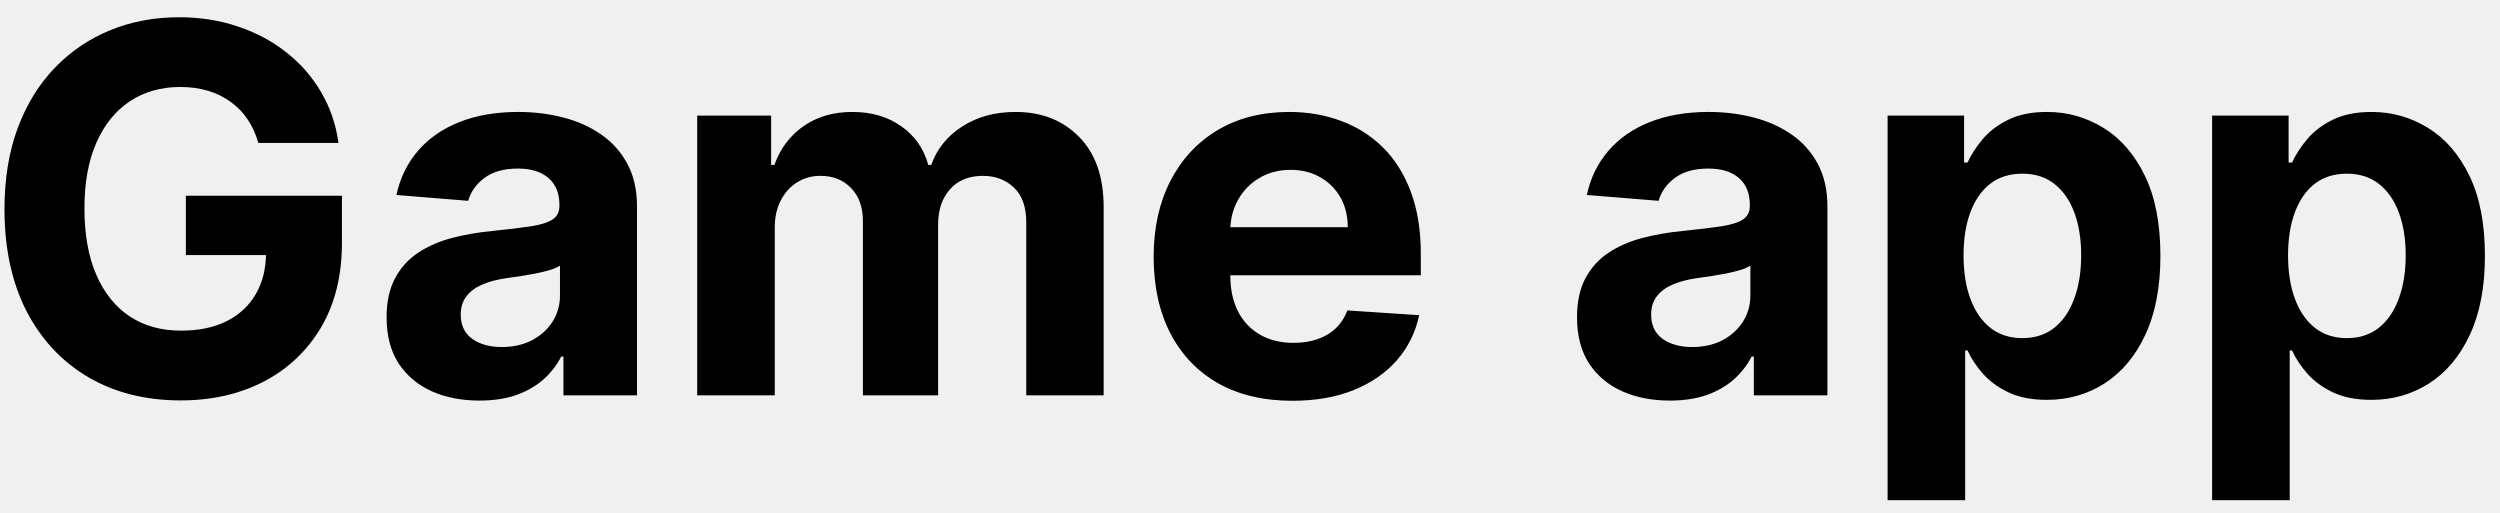
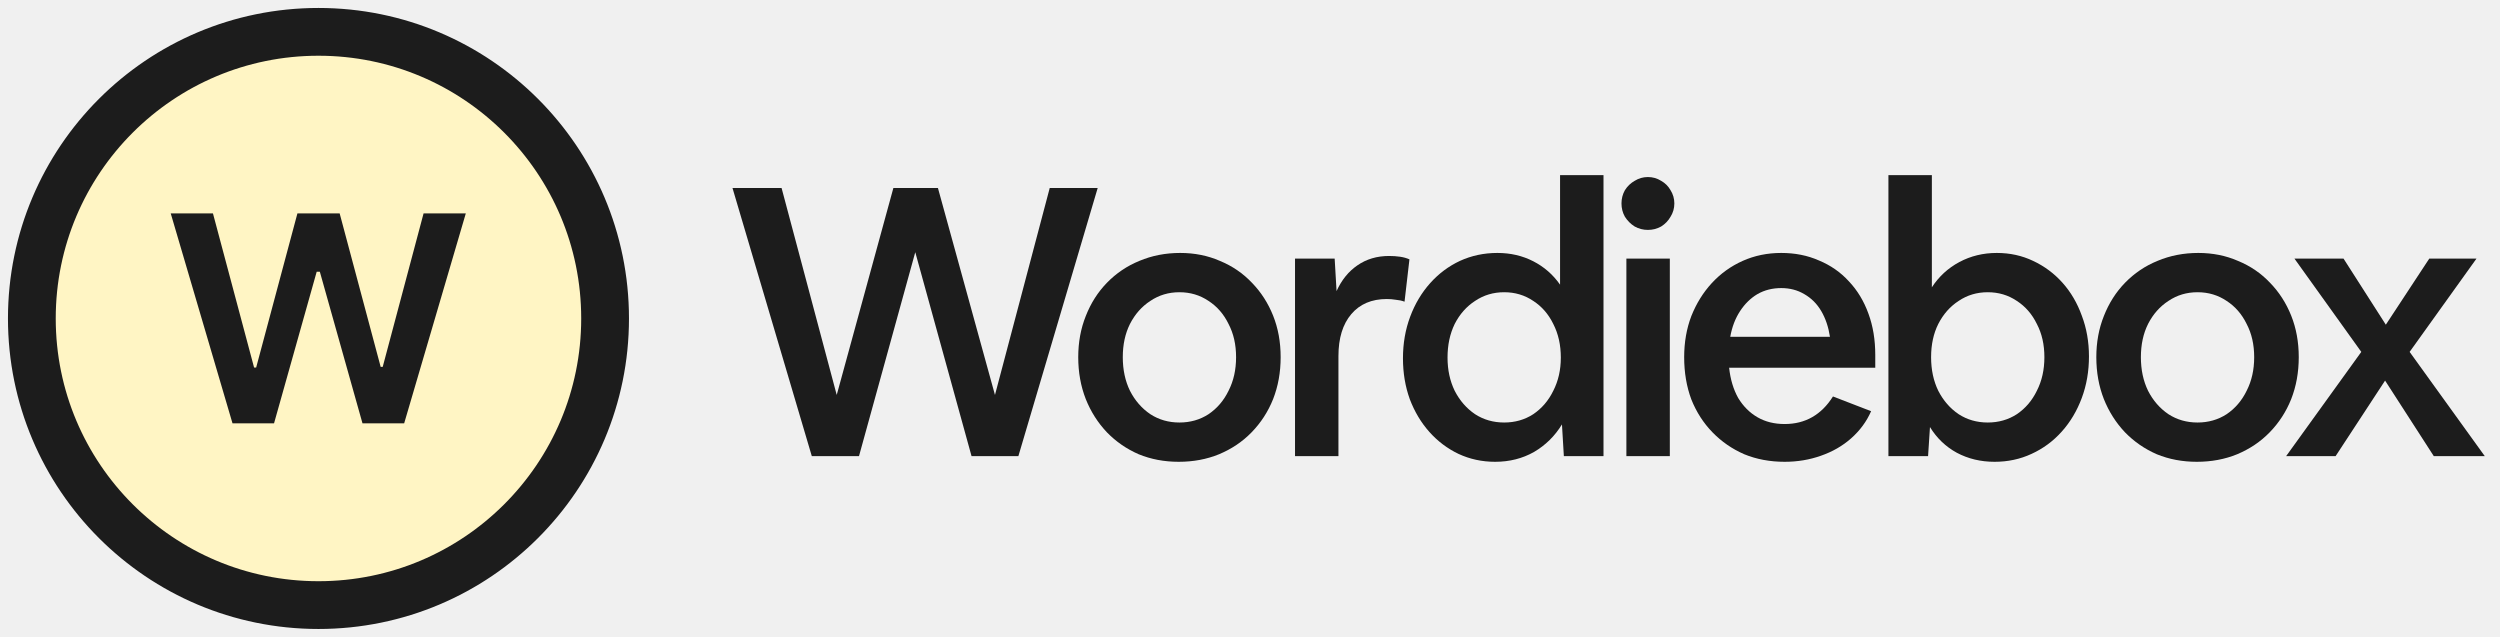
- <svg xmlns="http://www.w3.org/2000/svg" width="117" height="24" viewBox="0 0 117 24" fill="none">
-   <path d="M12.091 6.688C11.972 6.273 11.804 5.906 11.588 5.588C11.372 5.264 11.108 4.991 10.796 4.77C10.489 4.543 10.136 4.369 9.739 4.25C9.347 4.131 8.912 4.071 8.435 4.071C7.543 4.071 6.759 4.293 6.082 4.736C5.412 5.179 4.889 5.824 4.514 6.67C4.139 7.511 3.952 8.54 3.952 9.756C3.952 10.972 4.136 12.006 4.506 12.858C4.875 13.71 5.398 14.361 6.074 14.81C6.75 15.253 7.548 15.474 8.469 15.474C9.304 15.474 10.017 15.327 10.608 15.031C11.204 14.73 11.659 14.307 11.972 13.761C12.29 13.216 12.449 12.571 12.449 11.827L13.199 11.938H8.699V9.159H16.003V11.358C16.003 12.892 15.679 14.21 15.031 15.312C14.383 16.409 13.492 17.256 12.355 17.852C11.219 18.443 9.918 18.739 8.452 18.739C6.815 18.739 5.378 18.378 4.139 17.656C2.901 16.929 1.935 15.898 1.241 14.562C0.554 13.222 0.21 11.631 0.21 9.79C0.21 8.375 0.415 7.114 0.824 6.006C1.239 4.892 1.818 3.949 2.562 3.176C3.307 2.403 4.173 1.815 5.162 1.412C6.151 1.009 7.222 0.807 8.375 0.807C9.364 0.807 10.284 0.952 11.136 1.241C11.989 1.526 12.744 1.929 13.403 2.452C14.068 2.974 14.611 3.597 15.031 4.318C15.452 5.034 15.722 5.824 15.841 6.688H12.091ZM22.44 18.747C21.604 18.747 20.86 18.602 20.207 18.312C19.553 18.017 19.036 17.582 18.655 17.009C18.28 16.429 18.093 15.707 18.093 14.844C18.093 14.117 18.227 13.506 18.494 13.011C18.761 12.517 19.124 12.119 19.584 11.818C20.045 11.517 20.567 11.29 21.153 11.136C21.744 10.983 22.363 10.875 23.011 10.812C23.772 10.733 24.386 10.659 24.852 10.591C25.317 10.517 25.655 10.409 25.866 10.267C26.076 10.125 26.181 9.915 26.181 9.636V9.585C26.181 9.045 26.011 8.628 25.67 8.332C25.334 8.037 24.857 7.889 24.238 7.889C23.584 7.889 23.065 8.034 22.678 8.324C22.292 8.608 22.036 8.966 21.911 9.398L18.553 9.125C18.724 8.33 19.059 7.642 19.559 7.062C20.059 6.477 20.704 6.028 21.494 5.716C22.289 5.398 23.209 5.239 24.255 5.239C24.982 5.239 25.678 5.324 26.343 5.494C27.014 5.665 27.607 5.929 28.124 6.287C28.647 6.645 29.059 7.105 29.36 7.668C29.661 8.224 29.812 8.892 29.812 9.67V18.5H26.369V16.685H26.266C26.056 17.094 25.775 17.454 25.423 17.767C25.07 18.074 24.647 18.315 24.153 18.491C23.658 18.662 23.087 18.747 22.44 18.747ZM23.479 16.241C24.014 16.241 24.485 16.136 24.894 15.926C25.303 15.71 25.624 15.421 25.857 15.057C26.09 14.693 26.207 14.281 26.207 13.821V12.432C26.093 12.506 25.937 12.574 25.738 12.636C25.545 12.693 25.326 12.747 25.082 12.798C24.837 12.844 24.593 12.886 24.349 12.926C24.104 12.96 23.883 12.992 23.684 13.02C23.258 13.082 22.886 13.182 22.567 13.318C22.249 13.454 22.002 13.639 21.826 13.872C21.65 14.099 21.562 14.383 21.562 14.724C21.562 15.219 21.741 15.597 22.099 15.858C22.462 16.114 22.923 16.241 23.479 16.241ZM32.629 18.5V5.409H36.089V7.719H36.242C36.515 6.952 36.969 6.347 37.606 5.903C38.242 5.46 39.004 5.239 39.89 5.239C40.788 5.239 41.552 5.463 42.182 5.912C42.813 6.355 43.234 6.957 43.444 7.719H43.58C43.847 6.969 44.33 6.369 45.029 5.92C45.734 5.466 46.566 5.239 47.526 5.239C48.748 5.239 49.739 5.628 50.501 6.406C51.268 7.179 51.651 8.276 51.651 9.696V18.5H48.029V10.412C48.029 9.685 47.836 9.139 47.45 8.776C47.063 8.412 46.58 8.23 46.001 8.23C45.342 8.23 44.827 8.44 44.458 8.861C44.089 9.276 43.904 9.824 43.904 10.506V18.5H40.384V10.335C40.384 9.693 40.2 9.182 39.83 8.801C39.467 8.42 38.986 8.23 38.39 8.23C37.986 8.23 37.623 8.332 37.299 8.537C36.981 8.736 36.728 9.017 36.541 9.381C36.353 9.739 36.259 10.159 36.259 10.642V18.5H32.629ZM60.485 18.756C59.139 18.756 57.979 18.483 57.008 17.938C56.042 17.386 55.298 16.608 54.775 15.602C54.252 14.591 53.991 13.395 53.991 12.014C53.991 10.668 54.252 9.486 54.775 8.469C55.298 7.452 56.033 6.659 56.982 6.091C57.937 5.523 59.056 5.239 60.34 5.239C61.204 5.239 62.008 5.378 62.752 5.656C63.502 5.929 64.156 6.341 64.712 6.892C65.275 7.443 65.712 8.136 66.025 8.972C66.337 9.801 66.494 10.773 66.494 11.886V12.883H55.44V10.633H63.076C63.076 10.111 62.962 9.648 62.735 9.244C62.508 8.841 62.193 8.526 61.789 8.298C61.391 8.065 60.928 7.949 60.4 7.949C59.849 7.949 59.36 8.077 58.934 8.332C58.514 8.582 58.184 8.92 57.945 9.347C57.707 9.767 57.584 10.236 57.579 10.753V12.892C57.579 13.54 57.698 14.099 57.937 14.571C58.181 15.043 58.525 15.406 58.968 15.662C59.411 15.918 59.937 16.046 60.545 16.046C60.948 16.046 61.318 15.989 61.653 15.875C61.988 15.761 62.275 15.591 62.514 15.364C62.752 15.136 62.934 14.858 63.059 14.528L66.417 14.75C66.246 15.557 65.897 16.261 65.369 16.864C64.846 17.46 64.17 17.926 63.34 18.261C62.516 18.591 61.565 18.756 60.485 18.756ZM78.151 18.747C77.315 18.747 76.571 18.602 75.918 18.312C75.264 18.017 74.747 17.582 74.367 17.009C73.992 16.429 73.804 15.707 73.804 14.844C73.804 14.117 73.938 13.506 74.204 13.011C74.472 12.517 74.835 12.119 75.296 11.818C75.756 11.517 76.278 11.29 76.864 11.136C77.454 10.983 78.074 10.875 78.722 10.812C79.483 10.733 80.097 10.659 80.562 10.591C81.028 10.517 81.367 10.409 81.577 10.267C81.787 10.125 81.892 9.915 81.892 9.636V9.585C81.892 9.045 81.722 8.628 81.381 8.332C81.046 8.037 80.568 7.889 79.949 7.889C79.296 7.889 78.776 8.034 78.389 8.324C78.003 8.608 77.747 8.966 77.622 9.398L74.264 9.125C74.435 8.33 74.77 7.642 75.27 7.062C75.77 6.477 76.415 6.028 77.204 5.716C78 5.398 78.921 5.239 79.966 5.239C80.693 5.239 81.389 5.324 82.054 5.494C82.724 5.665 83.318 5.929 83.835 6.287C84.358 6.645 84.77 7.105 85.071 7.668C85.372 8.224 85.523 8.892 85.523 9.67V18.5H82.079V16.685H81.977C81.767 17.094 81.486 17.454 81.133 17.767C80.781 18.074 80.358 18.315 79.864 18.491C79.369 18.662 78.798 18.747 78.151 18.747ZM79.19 16.241C79.724 16.241 80.196 16.136 80.605 15.926C81.014 15.71 81.335 15.421 81.568 15.057C81.801 14.693 81.918 14.281 81.918 13.821V12.432C81.804 12.506 81.648 12.574 81.449 12.636C81.256 12.693 81.037 12.747 80.793 12.798C80.548 12.844 80.304 12.886 80.06 12.926C79.815 12.96 79.594 12.992 79.395 13.02C78.969 13.082 78.597 13.182 78.278 13.318C77.96 13.454 77.713 13.639 77.537 13.872C77.361 14.099 77.273 14.383 77.273 14.724C77.273 15.219 77.452 15.597 77.81 15.858C78.173 16.114 78.633 16.241 79.19 16.241ZM88.34 23.409V5.409H91.919V7.608H92.081C92.24 7.256 92.47 6.898 92.771 6.534C93.078 6.165 93.476 5.858 93.965 5.614C94.459 5.364 95.072 5.239 95.805 5.239C96.76 5.239 97.641 5.489 98.447 5.989C99.254 6.483 99.899 7.23 100.382 8.23C100.865 9.224 101.107 10.472 101.107 11.972C101.107 13.432 100.871 14.665 100.399 15.671C99.933 16.671 99.297 17.429 98.49 17.946C97.689 18.457 96.791 18.713 95.797 18.713C95.092 18.713 94.493 18.597 93.999 18.364C93.51 18.131 93.109 17.838 92.797 17.486C92.484 17.128 92.246 16.767 92.081 16.403H91.97V23.409H88.34ZM91.894 11.954C91.894 12.733 92.001 13.412 92.217 13.992C92.433 14.571 92.746 15.023 93.155 15.347C93.564 15.665 94.061 15.824 94.646 15.824C95.237 15.824 95.737 15.662 96.146 15.338C96.555 15.008 96.865 14.554 97.075 13.974C97.291 13.389 97.399 12.716 97.399 11.954C97.399 11.199 97.294 10.534 97.084 9.96C96.874 9.386 96.564 8.938 96.155 8.614C95.746 8.29 95.243 8.128 94.646 8.128C94.055 8.128 93.555 8.284 93.146 8.597C92.743 8.909 92.433 9.352 92.217 9.926C92.001 10.5 91.894 11.176 91.894 11.954ZM103.527 23.409V5.409H107.107V7.608H107.268C107.428 7.256 107.658 6.898 107.959 6.534C108.266 6.165 108.663 5.858 109.152 5.614C109.646 5.364 110.26 5.239 110.993 5.239C111.947 5.239 112.828 5.489 113.635 5.989C114.442 6.483 115.087 7.23 115.57 8.23C116.053 9.224 116.294 10.472 116.294 11.972C116.294 13.432 116.058 14.665 115.587 15.671C115.121 16.671 114.484 17.429 113.678 17.946C112.876 18.457 111.979 18.713 110.984 18.713C110.28 18.713 109.68 18.597 109.186 18.364C108.697 18.131 108.297 17.838 107.984 17.486C107.672 17.128 107.433 16.767 107.268 16.403H107.158V23.409H103.527ZM107.081 11.954C107.081 12.733 107.189 13.412 107.405 13.992C107.621 14.571 107.933 15.023 108.342 15.347C108.751 15.665 109.249 15.824 109.834 15.824C110.425 15.824 110.925 15.662 111.334 15.338C111.743 15.008 112.053 14.554 112.263 13.974C112.479 13.389 112.587 12.716 112.587 11.954C112.587 11.199 112.482 10.534 112.271 9.96C112.061 9.386 111.751 8.938 111.342 8.614C110.933 8.29 110.43 8.128 109.834 8.128C109.243 8.128 108.743 8.284 108.334 8.597C107.93 8.909 107.621 9.352 107.405 9.926C107.189 10.5 107.081 11.176 107.081 11.954Z" fill="black" />
+ <svg xmlns="http://www.w3.org/2000/svg" width="157" height="40" viewBox="0 0 157 40" fill="none">
+   <g clip-path="url(#clip0_751_13905)">
+     <circle cx="20" cy="20" r="18" fill="#FFF5C4" stroke="#1C1C1C" stroke-width="3" />
+     <path d="M14.601 26.585L10.721 13.4H13.373L15.957 23.083H16.086L18.678 13.4H21.33L23.906 23.04H24.034L26.601 13.4H29.253L25.382 26.585H22.764L20.086 17.066H19.888L17.21 26.585H14.601Z" fill="#1C1C1C" />
+   </g>
+   <path d="M68.935 11.806L63.954 28.645H61.013L57.479 15.838L53.945 28.645H50.981L46 11.806H49.083L52.546 24.803L56.104 11.806H58.902L62.484 24.803L65.923 11.806H68.935Z" fill="#1C1C1C" />
+   <path d="M74.021 29.001C73.12 29.001 72.282 28.843 71.507 28.526C70.748 28.194 70.084 27.736 69.515 27.151C68.946 26.55 68.503 25.854 68.187 25.064C67.871 24.257 67.713 23.38 67.713 22.431C67.713 21.498 67.871 20.636 68.187 19.846C68.503 19.039 68.946 18.344 69.515 17.759C70.1 17.158 70.78 16.699 71.555 16.383C72.345 16.051 73.199 15.885 74.116 15.885C75.018 15.885 75.848 16.051 76.607 16.383C77.381 16.699 78.053 17.158 78.623 17.759C79.192 18.344 79.635 19.032 79.951 19.822C80.267 20.613 80.425 21.482 80.425 22.431C80.425 23.38 80.267 24.257 79.951 25.064C79.635 25.854 79.184 26.55 78.599 27.151C78.03 27.736 77.35 28.194 76.559 28.526C75.784 28.843 74.939 29.001 74.021 29.001ZM74.069 26.534C74.749 26.534 75.358 26.36 75.895 26.012C76.433 25.649 76.852 25.159 77.152 24.542C77.468 23.925 77.626 23.222 77.626 22.431C77.626 21.64 77.468 20.945 77.152 20.344C76.852 19.727 76.433 19.245 75.895 18.897C75.358 18.534 74.749 18.352 74.069 18.352C73.389 18.352 72.78 18.534 72.243 18.897C71.705 19.245 71.278 19.727 70.962 20.344C70.661 20.945 70.511 21.64 70.511 22.431C70.511 23.222 70.661 23.925 70.962 24.542C71.278 25.159 71.705 25.649 72.243 26.012C72.78 26.36 73.389 26.534 74.069 26.534Z" fill="#1C1C1C" />
+   <path d="M81.327 28.645V16.241H83.817L83.936 18.28C84.252 17.585 84.687 17.047 85.24 16.668C85.809 16.272 86.474 16.075 87.233 16.075C87.47 16.075 87.699 16.09 87.92 16.122C88.142 16.154 88.339 16.209 88.513 16.288L88.205 18.945C88.031 18.881 87.849 18.842 87.659 18.826C87.47 18.794 87.28 18.779 87.09 18.779C86.141 18.779 85.398 19.095 84.861 19.727C84.323 20.36 84.054 21.237 84.054 22.36V28.645H81.327Z" fill="#1C1C1C" />
+   <path d="M93.893 29.001C93.071 29.001 92.304 28.835 91.592 28.503C90.897 28.171 90.288 27.712 89.766 27.127C89.244 26.542 88.833 25.854 88.533 25.064C88.248 24.273 88.106 23.419 88.106 22.502C88.106 21.569 88.256 20.7 88.557 19.893C88.857 19.087 89.276 18.383 89.814 17.782C90.351 17.181 90.976 16.715 91.687 16.383C92.415 16.051 93.197 15.885 94.035 15.885C94.858 15.885 95.609 16.059 96.288 16.407C96.968 16.755 97.53 17.245 97.972 17.877V10.999H100.7V28.645H98.21L98.091 26.653C97.648 27.38 97.063 27.957 96.336 28.384C95.609 28.795 94.794 29.001 93.893 29.001ZM94.462 26.534C95.142 26.534 95.751 26.36 96.288 26.012C96.826 25.649 97.245 25.159 97.546 24.542C97.862 23.925 98.02 23.23 98.02 22.455C98.02 21.664 97.862 20.961 97.546 20.344C97.245 19.727 96.826 19.245 96.288 18.897C95.751 18.534 95.142 18.352 94.462 18.352C93.782 18.352 93.174 18.534 92.636 18.897C92.098 19.245 91.671 19.727 91.355 20.344C91.055 20.961 90.905 21.664 90.905 22.455C90.905 23.23 91.055 23.925 91.355 24.542C91.671 25.159 92.098 25.649 92.636 26.012C93.174 26.36 93.782 26.534 94.462 26.534Z" fill="#1C1C1C" />
+   <path d="M105.149 12.778C105.149 13.078 105.07 13.355 104.912 13.608C104.77 13.861 104.572 14.067 104.319 14.225C104.066 14.367 103.789 14.438 103.489 14.438C103.189 14.438 102.912 14.367 102.659 14.225C102.406 14.067 102.2 13.861 102.042 13.608C101.9 13.355 101.829 13.078 101.829 12.778C101.829 12.477 101.9 12.201 102.042 11.948C102.2 11.695 102.406 11.497 102.659 11.355C102.912 11.197 103.189 11.118 103.489 11.118C103.789 11.118 104.066 11.197 104.319 11.355C104.572 11.497 104.77 11.695 104.912 11.948C105.07 12.201 105.149 12.477 105.149 12.778ZM102.137 28.645V16.241H104.865V28.645H102.137Z" fill="#1C1C1C" />
+   <path d="M112.075 29.001C111.158 29.001 110.312 28.843 109.537 28.526C108.778 28.194 108.114 27.736 107.545 27.151C106.976 26.566 106.533 25.878 106.217 25.087C105.916 24.281 105.766 23.396 105.766 22.431C105.766 21.498 105.916 20.636 106.217 19.846C106.533 19.055 106.96 18.367 107.498 17.782C108.051 17.181 108.699 16.715 109.442 16.383C110.186 16.051 110.992 15.885 111.862 15.885C112.731 15.885 113.522 16.043 114.233 16.359C114.961 16.66 115.585 17.095 116.107 17.664C116.645 18.233 117.056 18.913 117.34 19.703C117.625 20.478 117.767 21.34 117.767 22.289V23.095H108.589C108.668 23.823 108.857 24.455 109.158 24.993C109.474 25.514 109.877 25.918 110.367 26.202C110.858 26.487 111.427 26.629 112.075 26.629C113.372 26.629 114.384 26.052 115.111 24.898L117.506 25.823C117.222 26.471 116.803 27.04 116.249 27.53C115.712 28.005 115.079 28.368 114.352 28.621C113.64 28.874 112.882 29.001 112.075 29.001ZM111.862 18.091C111.308 18.091 110.81 18.217 110.367 18.47C109.941 18.723 109.577 19.079 109.276 19.538C108.976 19.996 108.77 20.534 108.66 21.15H114.921C114.826 20.534 114.645 19.996 114.376 19.538C114.107 19.079 113.751 18.723 113.308 18.47C112.882 18.217 112.399 18.091 111.862 18.091Z" fill="#1C1C1C" />
+   <path d="M118.593 28.645V10.999H121.321V18.043C121.763 17.363 122.34 16.834 123.052 16.454C123.763 16.075 124.546 15.885 125.4 15.885C126.222 15.885 126.981 16.051 127.677 16.383C128.388 16.715 129.005 17.174 129.527 17.759C130.049 18.344 130.452 19.032 130.736 19.822C131.037 20.613 131.187 21.466 131.187 22.384C131.187 23.317 131.037 24.186 130.736 24.993C130.436 25.799 130.017 26.503 129.479 27.103C128.942 27.704 128.309 28.171 127.582 28.503C126.87 28.835 126.096 29.001 125.258 29.001C124.388 29.001 123.597 28.811 122.886 28.432C122.19 28.052 121.629 27.515 121.202 26.819L121.083 28.645H118.593ZM124.831 26.534C125.511 26.534 126.119 26.36 126.657 26.012C127.195 25.649 127.614 25.159 127.914 24.542C128.23 23.925 128.388 23.222 128.388 22.431C128.388 21.64 128.23 20.945 127.914 20.344C127.614 19.727 127.195 19.245 126.657 18.897C126.119 18.534 125.511 18.352 124.831 18.352C124.151 18.352 123.542 18.534 123.004 18.897C122.467 19.245 122.04 19.727 121.724 20.344C121.423 20.945 121.273 21.64 121.273 22.431C121.273 23.222 121.423 23.925 121.724 24.542C122.04 25.159 122.467 25.649 123.004 26.012C123.542 26.36 124.151 26.534 124.831 26.534Z" fill="#1C1C1C" />
+   <path d="M137.958 29.001C137.057 29.001 136.219 28.843 135.444 28.526C134.685 28.194 134.021 27.736 133.451 27.151C132.882 26.55 132.44 25.854 132.123 25.064C131.807 24.257 131.649 23.38 131.649 22.431C131.649 21.498 131.807 20.636 132.123 19.846C132.44 19.039 132.882 18.344 133.451 17.759C134.037 17.158 134.716 16.699 135.491 16.383C136.282 16.051 137.136 15.885 138.053 15.885C138.954 15.885 139.784 16.051 140.543 16.383C141.318 16.699 141.99 17.158 142.559 17.759C143.128 18.344 143.571 19.032 143.887 19.822C144.203 20.613 144.362 21.482 144.362 22.431C144.362 23.38 144.203 24.257 143.887 25.064C143.571 25.854 143.12 26.55 142.535 27.151C141.966 27.736 141.286 28.194 140.496 28.526C139.721 28.843 138.875 29.001 137.958 29.001ZM138.005 26.534C138.685 26.534 139.294 26.36 139.832 26.012C140.369 25.649 140.788 25.159 141.089 24.542C141.405 23.925 141.563 23.222 141.563 22.431C141.563 21.64 141.405 20.945 141.089 20.344C140.788 19.727 140.369 19.245 139.832 18.897C139.294 18.534 138.685 18.352 138.005 18.352C137.325 18.352 136.717 18.534 136.179 18.897C135.641 19.245 135.214 19.727 134.898 20.344C134.598 20.945 134.448 21.64 134.448 22.431C134.448 23.222 134.598 23.925 134.898 24.542C135.214 25.159 135.641 25.649 136.179 26.012C136.717 26.36 137.325 26.534 138.005 26.534Z" fill="#1C1C1C" />
+   <path d="M143.569 28.645L148.289 22.099L144.091 16.241H147.174L149.83 20.391L152.558 16.241H155.523L151.325 22.099L156.044 28.645H152.842L149.783 23.901L146.676 28.645H143.569Z" fill="#1C1C1C" />
+   <defs>
+     <clipPath id="clip0_751_13905">
+       <rect width="40" height="40" fill="white" />
+     </clipPath>
+   </defs>
</svg>
